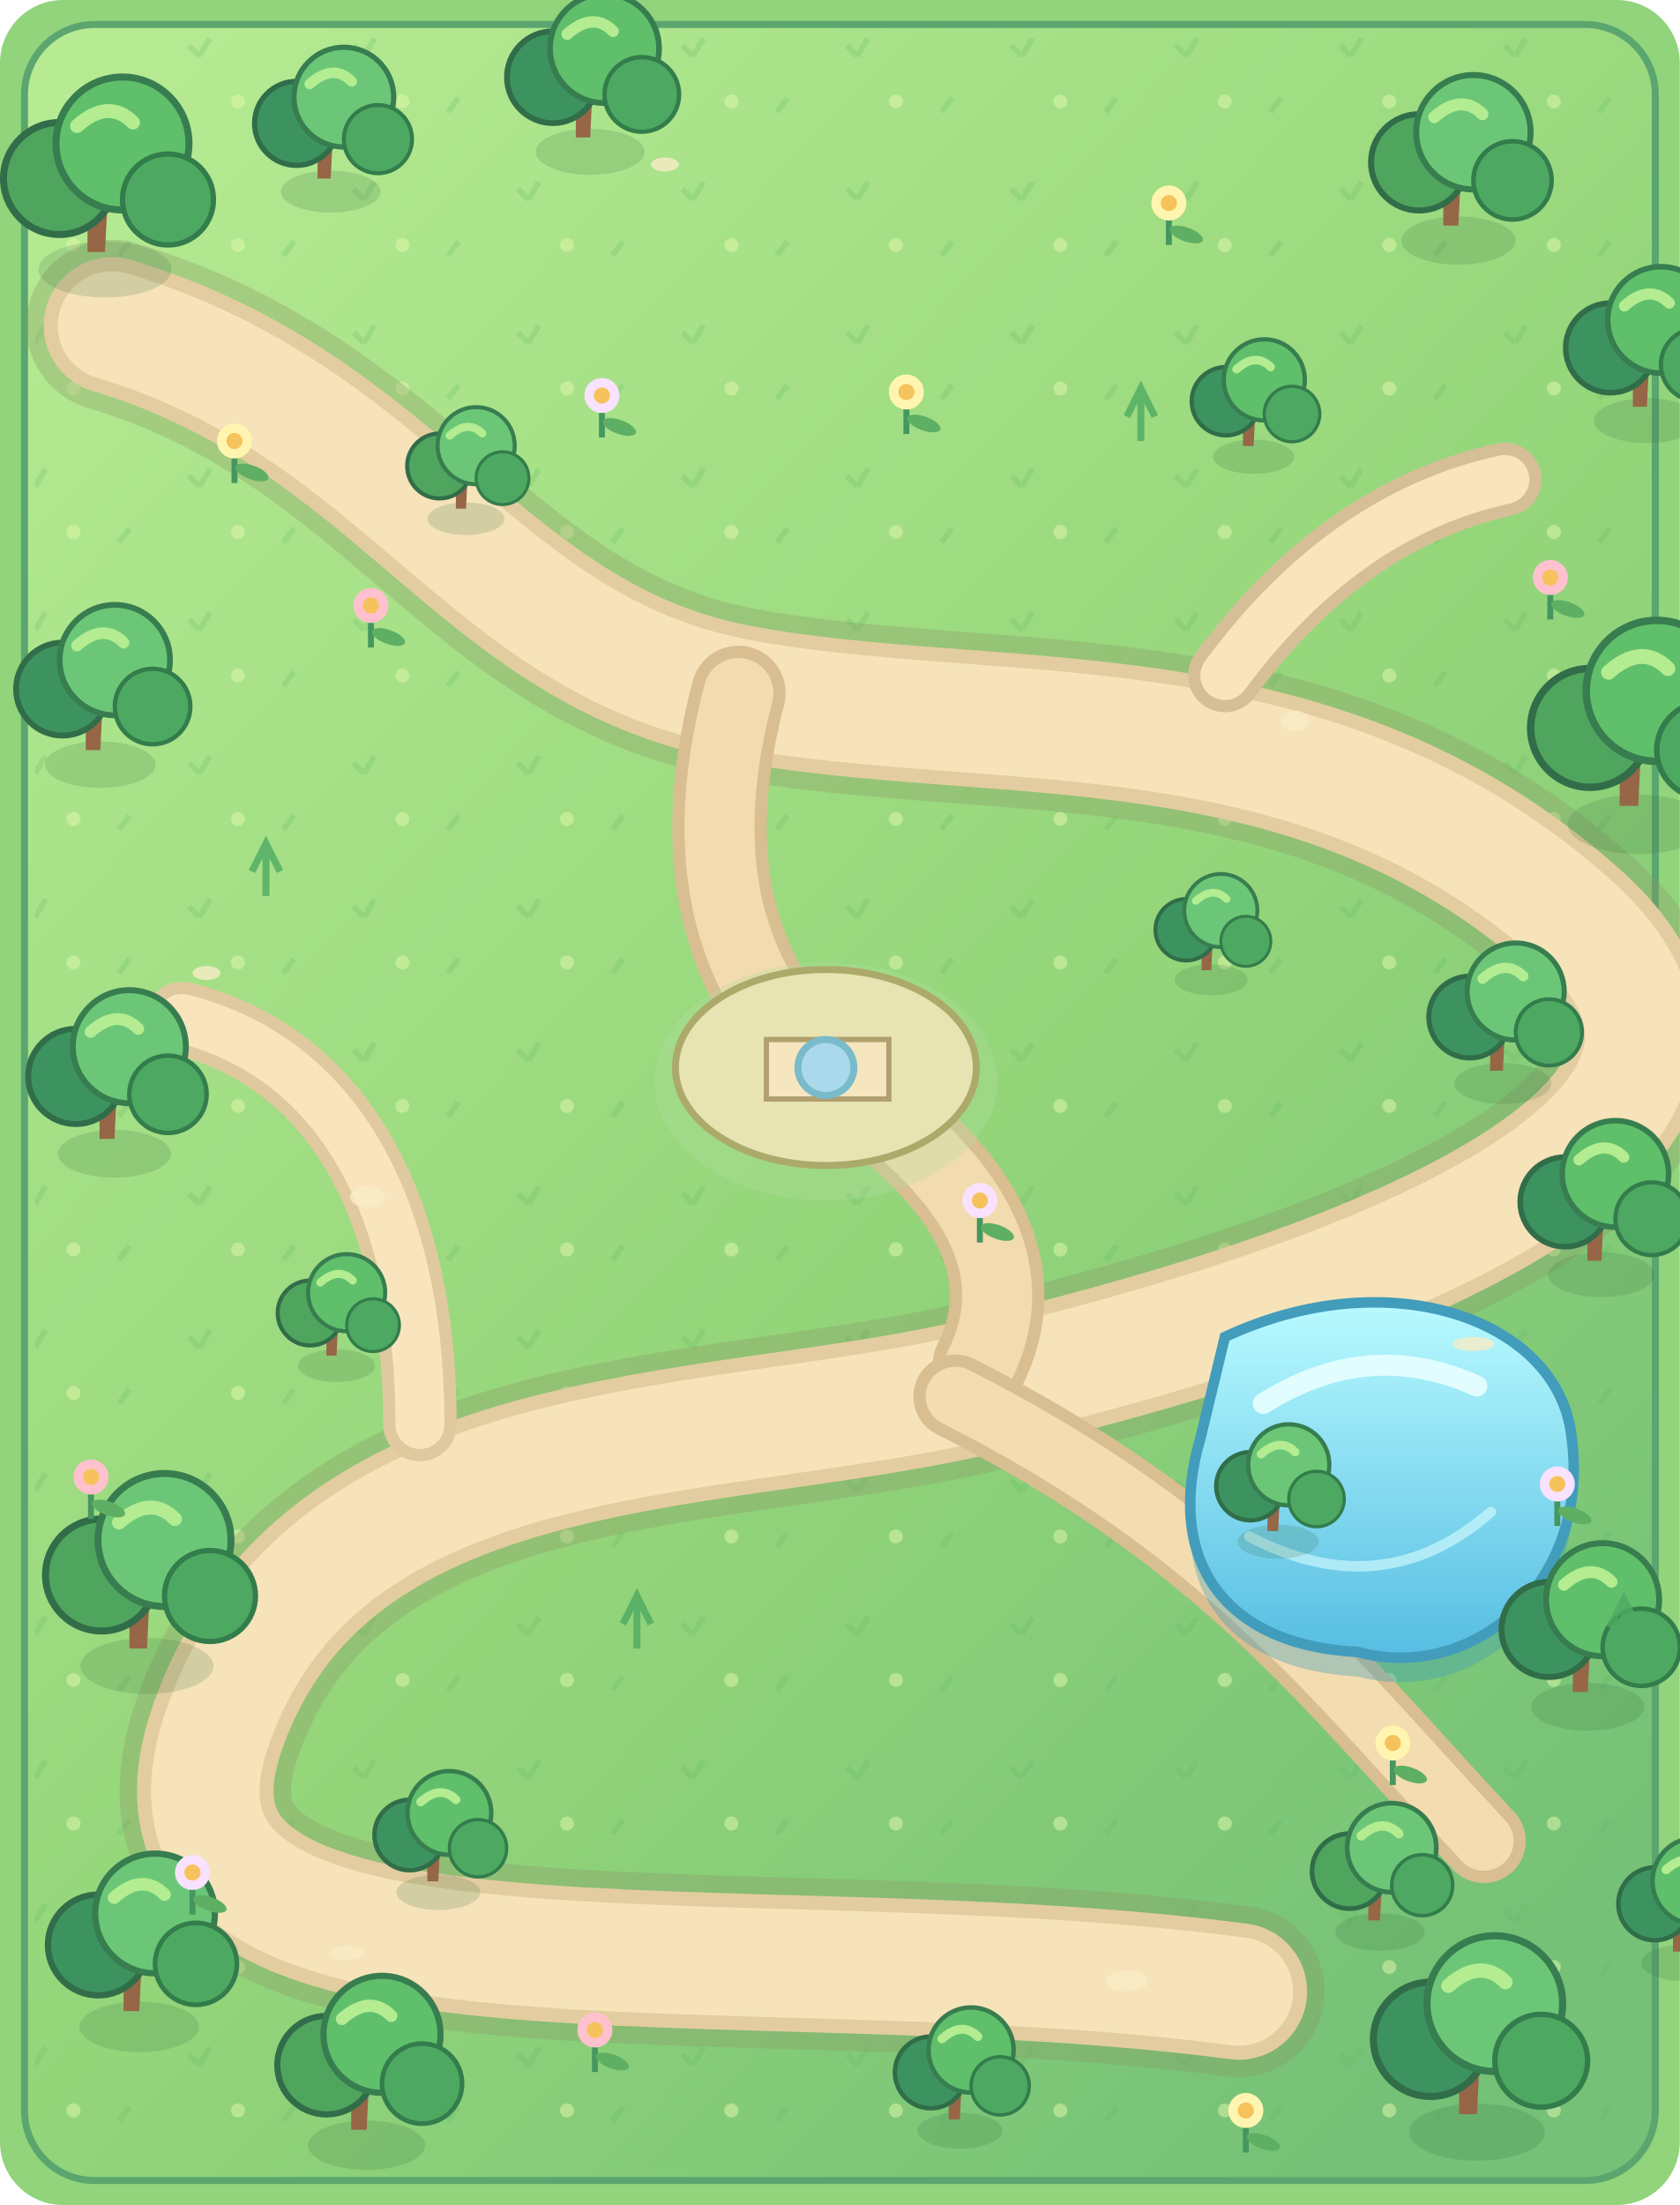
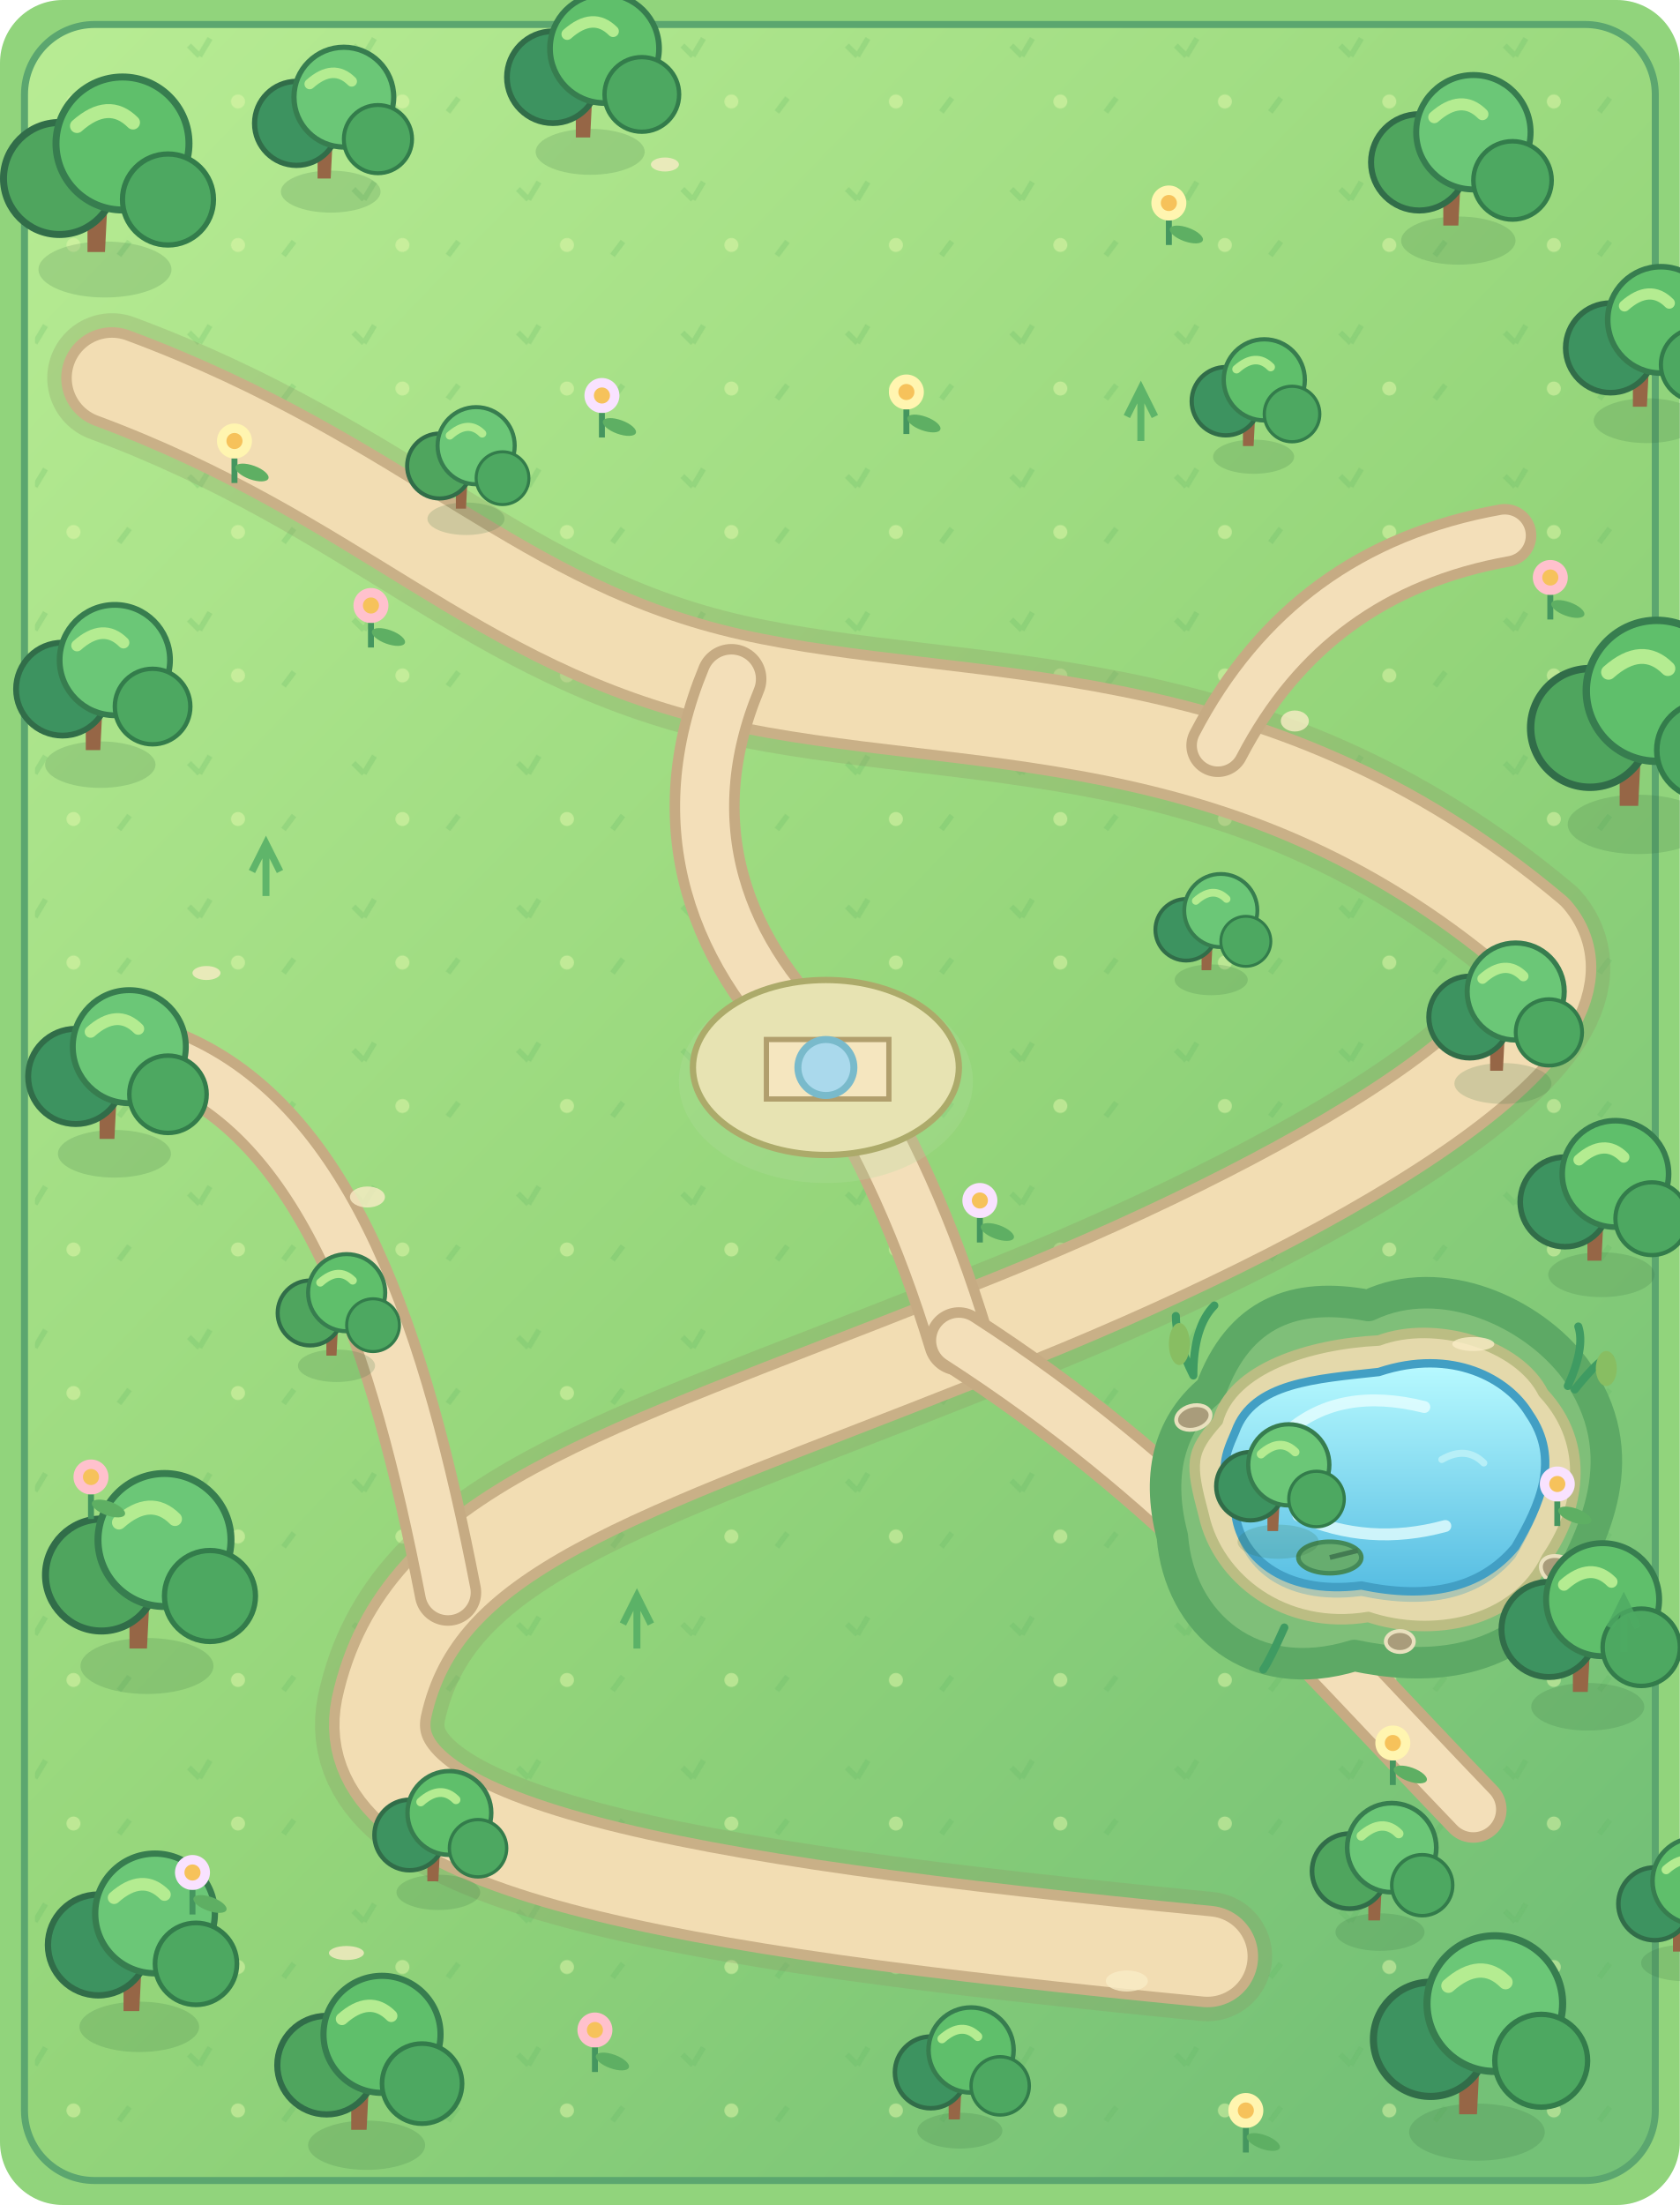
- <svg xmlns="http://www.w3.org/2000/svg" width="480" height="630" viewBox="0 0 480 630" role="img" aria-label="Bunte Comic-Stadtlandschaft mit kurvigen Wegen, Baeumen, Blumen und einem See">
+ <svg xmlns="http://www.w3.org/2000/svg" width="480" height="630" viewBox="0 0 480 630" role="img" aria-label="Comic-Stadtlandschaft mit schmalen Spazierwegen, Baeumen, Blumen und einem natuerlichen See">
  <defs>
    <linearGradient id="grass" x1="0" y1="0" x2=".8" y2="1">
      <stop offset="0" stop-color="#b8ec94" />
      <stop offset=".6" stop-color="#94d57a" />
      <stop offset="1" stop-color="#74c177" />
    </linearGradient>
    <linearGradient id="water" x1="0" y1="0" x2="0" y2="1">
      <stop stop-color="#b8faff" />
      <stop offset="1" stop-color="#56bde2" />
    </linearGradient>
    <pattern id="specks" width="47" height="41" patternUnits="userSpaceOnUse">
      <path d="M10 16 l3 -5 m-3 5 l-3 -3 M34 32 l3 -4" stroke="#62b565" stroke-width="1.6" opacity=".37" />
      <circle cx="21" cy="29" r="2" fill="#e0f7aa" opacity=".8" />
    </pattern>
  </defs>
  <rect width="480" height="630" rx="18" fill="#91d47c" />
  <rect x="7" y="7" width="466" height="616" rx="20" fill="url(#grass)" stroke="#5ba66f" stroke-width="2" />
  <rect x="10" y="10" width="460" height="610" rx="18" fill="url(#specks)" opacity=".65" />
  <g fill="none" stroke-linecap="round" stroke-linejoin="round">
-     <path d="M32 93 C115 118 137 184 211 198 S375 196 450 263 S352 380 276 397 S92 407 62 494 S210 550 354 569" stroke="#8b9364" stroke-width="49" opacity=".32" />
-     <path d="M32 93 C115 118 137 184 211 198 S375 196 450 263 S352 380 276 397 S92 407 62 494 S210 550 354 569" stroke="#e3cda0" stroke-width="39" />
-     <path d="M32 93 C115 118 137 184 211 198 S375 196 450 263 S352 380 276 397 S92 407 62 494 S210 550 354 569" stroke="#f6e3b9" stroke-width="31" />
-     <path d="M211 198 Q191 274 245 313 T280 390" stroke="#d8be91" stroke-width="27" />
-     <path d="M211 198 Q191 274 245 313 T280 390" stroke="#f2dbae" stroke-width="20" />
-     <path d="M273 399 C350 438 380 479 424 526" stroke="#d8be91" stroke-width="24" />
-     <path d="M273 399 C350 438 380 479 424 526" stroke="#f3dcaf" stroke-width="17" />
-     <path d="M120 407 C120 344 96 302 52 291" stroke="#e0c99f" stroke-width="21" />
-     <path d="M120 407 C120 344 96 302 52 291" stroke="#f8e5bd" stroke-width="14" />
-     <path d="M350 193 Q384 147 430 137" stroke="#d6bf97" stroke-width="21" />
-     <path d="M350 193 Q384 147 430 137" stroke="#f8e5bd" stroke-width="14" />
-   </g>
-   <path d="M350 382 C397 360 445 377 449 410 C455 452 421 481 388 472 C349 470 333 445 343 411Z" fill="#3a9cbb" opacity=".36" transform="translate(0 7)" />
-   <path d="M350 382 C397 360 445 377 449 410 C455 452 421 481 388 472 C349 470 333 445 343 411Z" fill="url(#water)" stroke="#429cbb" stroke-width="3" />
-   <path d="M361 401 Q391 382 422 396" stroke="#e8ffff" stroke-width="6" stroke-linecap="round" fill="none" opacity=".9" />
-   <path d="M357 439 Q395 459 426 432" stroke="#d9fdff" stroke-width="3" stroke-linecap="round" fill="none" opacity=".6" />
-   <ellipse cx="236" cy="309" rx="49" ry="34" fill="#b3dca0" opacity=".3" />
-   <ellipse cx="236" cy="305" rx="43" ry="28" fill="#e7e3b2" stroke="#acaa6a" stroke-width="2" />
+     <path d="M32 108 C110 137 142 179 209 194 S356 198 438 267 C462 295 363 349 274 383 C176 422 120 437 109 488 C101 528 191 544 345 559" stroke="#8c9465" stroke-width="37" opacity=".27" />
+     <path d="M32 108 C110 137 142 179 209 194 S356 198 438 267 C462 295 363 349 274 383 C176 422 120 437 109 488 C101 528 191 544 345 559" stroke="#c9b087" stroke-width="29" />
+     <path d="M32 108 C110 137 142 179 209 194 S356 198 438 267 C462 295 363 349 274 383 C176 422 120 437 109 488 C101 528 191 544 345 559" stroke="#f2ddb3" stroke-width="23" />
+     <path d="M209 194 C192 235 204 273 238 303 Q260 337 274 383" stroke="#c6ab83" stroke-width="20" />
+     <path d="M209 194 C192 235 204 273 238 303 Q260 337 274 383" stroke="#f3dfb9" stroke-width="14" />
+     <path d="M274 383 C336 423 371 465 421 517" stroke="#c6ab83" stroke-width="19" />
+     <path d="M274 383 C336 423 371 465 421 517" stroke="#f3dfb9" stroke-width="13" />
+     <path d="M128 455 C114 383 94 322 49 303" stroke="#c6ab83" stroke-width="19" />
+     <path d="M128 455 C114 383 94 322 49 303" stroke="#f3dfb9" stroke-width="13" />
+     <path d="M348 213 Q374 163 430 153" stroke="#c6ab83" stroke-width="18" />
+     <path d="M348 213 Q374 163 430 153" stroke="#f3dfb9" stroke-width="12" />
+   </g>
+   <g id="lake-shore">
+     <path d="M346 397 C354 375 370 369 391 373 C412 363 438 375 450 391 C468 416 455 439 446 456 C429 477 406 477 387 473 C358 482 337 464 335 439 C330 420 335 406 346 397Z" fill="#7fbf79" stroke="#5da965" stroke-width="9" stroke-linejoin="round" />
+     <path d="M348 406 C352 391 374 384 394 383 C410 377 434 384 441 398 C455 413 451 432 442 445 C433 464 409 468 391 462 C367 466 348 451 344 433 C340 418 340 415 348 406Z" fill="#e4d9ab" stroke="#bbbd83" stroke-width="3" stroke-linejoin="round" />
+     <path d="M353 409 C358 395 376 394 394 392 C415 385 431 394 437 404 C446 417 440 430 433 442 C423 454 408 457 389 453 C366 456 354 444 353 432 C349 420 349 418 353 409Z" fill="#429dbe" opacity=".33" transform="translate(0 3)" />
+     <path d="M353 409 C358 395 376 394 394 392 C415 385 431 394 437 404 C446 417 440 430 433 442 C423 454 408 457 389 453 C366 456 354 444 353 432 C349 420 349 418 353 409Z" fill="url(#water)" stroke="#429fc4" stroke-width="2.4" stroke-linejoin="round" />
+     <path d="M368 409 Q383 396 407 402 M371 433 Q391 442 413 436" fill="none" stroke="#e8ffff" stroke-width="3.4" stroke-linecap="round" opacity=".78" />
+     <path d="M412 417 q7 -4 12 1" fill="none" stroke="#b7eff7" stroke-width="2" stroke-linecap="round" />
+     <ellipse cx="380" cy="445" rx="9" ry="4.5" fill="#67ad6f" stroke="#448958" stroke-width="1.3" />
+     <path d="M380 445 l8 -2" stroke="#437b52" stroke-width="1.4" />
+     <g fill="#a99c7b" stroke="#e9e0be" stroke-width="1.1">
+       <ellipse cx="341" cy="405" rx="5" ry="3.4" transform="rotate(-15 341 405)" />
+       <ellipse cx="446" cy="449" rx="6" ry="4" transform="rotate(25 446 449)" />
+       <ellipse cx="400" cy="469" rx="4" ry="3" />
+     </g>
+     <g stroke="#3f9b62" stroke-width="2.3" stroke-linecap="round" fill="none">
+       <path d="M341 393 q-5 -10 -5 -17 M341 393 q0 -14 6 -20 M448 396 q5 -11 3 -17 M450 397 q8 -10 10 -9 M367 465 q-4 9 -6 12" />
+     </g>
+     <g fill="#88be62">
+       <ellipse cx="337" cy="384" rx="3" ry="6" />
+       <ellipse cx="459" cy="391" rx="3" ry="5" />
+     </g>
+   </g>
+   <ellipse cx="236" cy="309" rx="42" ry="29" fill="#b3dca0" opacity=".26" />
+   <ellipse cx="236" cy="305" rx="38" ry="25" fill="#e7e3b2" stroke="#acaa6a" stroke-width="1.8" />
  <path d="M219 297 h35 v17 h-35Z" fill="#f5e6bf" stroke="#b19f6d" stroke-width="1.5" />
  <circle cx="236" cy="305" r="8" fill="#aad9ec" stroke="#79bacb" stroke-width="2" />
  <g transform="translate(28 68) scale(1)">
    <ellipse cy="9" cx="2" rx="19" ry="8" fill="#306a3e" opacity=".18" />
    <path d="M -3 4 L 2 4 L 3 -16 L -3 -16Z" fill="#966646" />
    <circle cx="-11" cy="-17" r="16" fill="#4fa55e" stroke="#316d49" stroke-width="2" />
    <circle cx="7" cy="-27" r="19" fill="#5fbf6b" stroke="#377d4f" stroke-width="2" />
    <circle cx="20" cy="-11" r="13" fill="#4da861" stroke="#337c4b" stroke-width="1.5" />
    <path d="M -6 -32 Q 3 -40 10 -33" fill="none" stroke="#b4ec91" stroke-width="4" stroke-linecap="round" />
  </g>
  <g transform="translate(93 48) scale(0.75)">
    <ellipse cy="9" cx="2" rx="19" ry="8" fill="#306a3e" opacity=".18" />
    <path d="M -3 4 L 2 4 L 3 -16 L -3 -16Z" fill="#966646" />
    <circle cx="-11" cy="-17" r="16" fill="#3d9360" stroke="#316d49" stroke-width="2" />
    <circle cx="7" cy="-27" r="19" fill="#6bc777" stroke="#377d4f" stroke-width="2" />
    <circle cx="20" cy="-11" r="13" fill="#4da861" stroke="#337c4b" stroke-width="1.5" />
    <path d="M -6 -32 Q 3 -40 10 -33" fill="none" stroke="#b4ec91" stroke-width="4" stroke-linecap="round" />
  </g>
  <g transform="translate(167 36) scale(0.82)">
    <ellipse cy="9" cx="2" rx="19" ry="8" fill="#306a3e" opacity=".18" />
    <path d="M -3 4 L 2 4 L 3 -16 L -3 -16Z" fill="#966646" />
    <circle cx="-11" cy="-17" r="16" fill="#3d9360" stroke="#316d49" stroke-width="2" />
    <circle cx="7" cy="-27" r="19" fill="#5fbf6b" stroke="#377d4f" stroke-width="2" />
    <circle cx="20" cy="-11" r="13" fill="#4da861" stroke="#337c4b" stroke-width="1.5" />
    <path d="M -6 -32 Q 3 -40 10 -33" fill="none" stroke="#b4ec91" stroke-width="4" stroke-linecap="round" />
  </g>
  <g transform="translate(415 61) scale(0.86)">
    <ellipse cy="9" cx="2" rx="19" ry="8" fill="#306a3e" opacity=".18" />
    <path d="M -3 4 L 2 4 L 3 -16 L -3 -16Z" fill="#966646" />
    <circle cx="-11" cy="-17" r="16" fill="#4fa55e" stroke="#316d49" stroke-width="2" />
    <circle cx="7" cy="-27" r="19" fill="#6bc777" stroke="#377d4f" stroke-width="2" />
    <circle cx="20" cy="-11" r="13" fill="#4da861" stroke="#337c4b" stroke-width="1.5" />
    <path d="M -6 -32 Q 3 -40 10 -33" fill="none" stroke="#b4ec91" stroke-width="4" stroke-linecap="round" />
  </g>
  <g transform="translate(469 113) scale(0.8)">
    <ellipse cy="9" cx="2" rx="19" ry="8" fill="#306a3e" opacity=".18" />
    <path d="M -3 4 L 2 4 L 3 -16 L -3 -16Z" fill="#966646" />
    <circle cx="-11" cy="-17" r="16" fill="#3d9360" stroke="#316d49" stroke-width="2" />
    <circle cx="7" cy="-27" r="19" fill="#5fbf6b" stroke="#377d4f" stroke-width="2" />
    <circle cx="20" cy="-11" r="13" fill="#4da861" stroke="#337c4b" stroke-width="1.5" />
    <path d="M -6 -32 Q 3 -40 10 -33" fill="none" stroke="#b4ec91" stroke-width="4" stroke-linecap="round" />
  </g>
  <g transform="translate(27 211) scale(0.83)">
    <ellipse cy="9" cx="2" rx="19" ry="8" fill="#306a3e" opacity=".18" />
    <path d="M -3 4 L 2 4 L 3 -16 L -3 -16Z" fill="#966646" />
    <circle cx="-11" cy="-17" r="16" fill="#3d9360" stroke="#316d49" stroke-width="2" />
    <circle cx="7" cy="-27" r="19" fill="#6bc777" stroke="#377d4f" stroke-width="2" />
    <circle cx="20" cy="-11" r="13" fill="#4da861" stroke="#337c4b" stroke-width="1.5" />
    <path d="M -6 -32 Q 3 -40 10 -33" fill="none" stroke="#b4ec91" stroke-width="4" stroke-linecap="round" />
  </g>
  <g transform="translate(466 226) scale(1.06)">
    <ellipse cy="9" cx="2" rx="19" ry="8" fill="#306a3e" opacity=".18" />
    <path d="M -3 4 L 2 4 L 3 -16 L -3 -16Z" fill="#966646" />
    <circle cx="-11" cy="-17" r="16" fill="#4fa55e" stroke="#316d49" stroke-width="2" />
    <circle cx="7" cy="-27" r="19" fill="#5fbf6b" stroke="#377d4f" stroke-width="2" />
    <circle cx="20" cy="-11" r="13" fill="#4da861" stroke="#337c4b" stroke-width="1.5" />
    <path d="M -6 -32 Q 3 -40 10 -33" fill="none" stroke="#b4ec91" stroke-width="4" stroke-linecap="round" />
  </g>
  <g transform="translate(31 322) scale(0.85)">
    <ellipse cy="9" cx="2" rx="19" ry="8" fill="#306a3e" opacity=".18" />
    <path d="M -3 4 L 2 4 L 3 -16 L -3 -16Z" fill="#966646" />
    <circle cx="-11" cy="-17" r="16" fill="#3d9360" stroke="#316d49" stroke-width="2" />
    <circle cx="7" cy="-27" r="19" fill="#6bc777" stroke="#377d4f" stroke-width="2" />
    <circle cx="20" cy="-11" r="13" fill="#4da861" stroke="#337c4b" stroke-width="1.5" />
    <path d="M -6 -32 Q 3 -40 10 -33" fill="none" stroke="#b4ec91" stroke-width="4" stroke-linecap="round" />
  </g>
  <g transform="translate(456 357) scale(0.8)">
    <ellipse cy="9" cx="2" rx="19" ry="8" fill="#306a3e" opacity=".18" />
    <path d="M -3 4 L 2 4 L 3 -16 L -3 -16Z" fill="#966646" />
    <circle cx="-11" cy="-17" r="16" fill="#3d9360" stroke="#316d49" stroke-width="2" />
    <circle cx="7" cy="-27" r="19" fill="#5fbf6b" stroke="#377d4f" stroke-width="2" />
    <circle cx="20" cy="-11" r="13" fill="#4da861" stroke="#337c4b" stroke-width="1.5" />
    <path d="M -6 -32 Q 3 -40 10 -33" fill="none" stroke="#b4ec91" stroke-width="4" stroke-linecap="round" />
  </g>
  <g transform="translate(40 467) scale(1)">
    <ellipse cy="9" cx="2" rx="19" ry="8" fill="#306a3e" opacity=".18" />
    <path d="M -3 4 L 2 4 L 3 -16 L -3 -16Z" fill="#966646" />
    <circle cx="-11" cy="-17" r="16" fill="#4fa55e" stroke="#316d49" stroke-width="2" />
    <circle cx="7" cy="-27" r="19" fill="#6bc777" stroke="#377d4f" stroke-width="2" />
    <circle cx="20" cy="-11" r="13" fill="#4da861" stroke="#337c4b" stroke-width="1.5" />
    <path d="M -6 -32 Q 3 -40 10 -33" fill="none" stroke="#b4ec91" stroke-width="4" stroke-linecap="round" />
  </g>
  <g transform="translate(452 480) scale(0.85)">
    <ellipse cy="9" cx="2" rx="19" ry="8" fill="#306a3e" opacity=".18" />
    <path d="M -3 4 L 2 4 L 3 -16 L -3 -16Z" fill="#966646" />
    <circle cx="-11" cy="-17" r="16" fill="#3d9360" stroke="#316d49" stroke-width="2" />
    <circle cx="7" cy="-27" r="19" fill="#5fbf6b" stroke="#377d4f" stroke-width="2" />
    <circle cx="20" cy="-11" r="13" fill="#4da861" stroke="#337c4b" stroke-width="1.5" />
    <path d="M -6 -32 Q 3 -40 10 -33" fill="none" stroke="#b4ec91" stroke-width="4" stroke-linecap="round" />
  </g>
  <g transform="translate(38 571) scale(0.9)">
    <ellipse cy="9" cx="2" rx="19" ry="8" fill="#306a3e" opacity=".18" />
    <path d="M -3 4 L 2 4 L 3 -16 L -3 -16Z" fill="#966646" />
    <circle cx="-11" cy="-17" r="16" fill="#3d9360" stroke="#316d49" stroke-width="2" />
    <circle cx="7" cy="-27" r="19" fill="#6bc777" stroke="#377d4f" stroke-width="2" />
    <circle cx="20" cy="-11" r="13" fill="#4da861" stroke="#337c4b" stroke-width="1.5" />
    <path d="M -6 -32 Q 3 -40 10 -33" fill="none" stroke="#b4ec91" stroke-width="4" stroke-linecap="round" />
  </g>
  <g transform="translate(103 605) scale(0.88)">
    <ellipse cy="9" cx="2" rx="19" ry="8" fill="#306a3e" opacity=".18" />
    <path d="M -3 4 L 2 4 L 3 -16 L -3 -16Z" fill="#966646" />
    <circle cx="-11" cy="-17" r="16" fill="#4fa55e" stroke="#316d49" stroke-width="2" />
    <circle cx="7" cy="-27" r="19" fill="#5fbf6b" stroke="#377d4f" stroke-width="2" />
    <circle cx="20" cy="-11" r="13" fill="#4da861" stroke="#337c4b" stroke-width="1.5" />
    <path d="M -6 -32 Q 3 -40 10 -33" fill="none" stroke="#b4ec91" stroke-width="4" stroke-linecap="round" />
  </g>
  <g transform="translate(420 600) scale(1.02)">
    <ellipse cy="9" cx="2" rx="19" ry="8" fill="#306a3e" opacity=".18" />
    <path d="M -3 4 L 2 4 L 3 -16 L -3 -16Z" fill="#966646" />
    <circle cx="-11" cy="-17" r="16" fill="#3d9360" stroke="#316d49" stroke-width="2" />
    <circle cx="7" cy="-27" r="19" fill="#6bc777" stroke="#377d4f" stroke-width="2" />
    <circle cx="20" cy="-11" r="13" fill="#4da861" stroke="#337c4b" stroke-width="1.5" />
    <path d="M -6 -32 Q 3 -40 10 -33" fill="none" stroke="#b4ec91" stroke-width="4" stroke-linecap="round" />
  </g>
  <g transform="translate(480 555) scale(0.65)">
    <ellipse cy="9" cx="2" rx="19" ry="8" fill="#306a3e" opacity=".18" />
    <path d="M -3 4 L 2 4 L 3 -16 L -3 -16Z" fill="#966646" />
    <circle cx="-11" cy="-17" r="16" fill="#3d9360" stroke="#316d49" stroke-width="2" />
    <circle cx="7" cy="-27" r="19" fill="#5fbf6b" stroke="#377d4f" stroke-width="2" />
    <circle cx="20" cy="-11" r="13" fill="#4da861" stroke="#337c4b" stroke-width="1.5" />
    <path d="M -6 -32 Q 3 -40 10 -33" fill="none" stroke="#b4ec91" stroke-width="4" stroke-linecap="round" />
  </g>
  <g transform="translate(132 143) scale(0.58)">
    <ellipse cy="9" cx="2" rx="19" ry="8" fill="#306a3e" opacity=".18" />
    <path d="M -3 4 L 2 4 L 3 -16 L -3 -16Z" fill="#966646" />
    <circle cx="-11" cy="-17" r="16" fill="#4fa55e" stroke="#316d49" stroke-width="2" />
    <circle cx="7" cy="-27" r="19" fill="#6bc777" stroke="#377d4f" stroke-width="2" />
    <circle cx="20" cy="-11" r="13" fill="#4da861" stroke="#337c4b" stroke-width="1.5" />
    <path d="M -6 -32 Q 3 -40 10 -33" fill="none" stroke="#b4ec91" stroke-width="4" stroke-linecap="round" />
  </g>
  <g transform="translate(357 125) scale(0.61)">
    <ellipse cy="9" cx="2" rx="19" ry="8" fill="#306a3e" opacity=".18" />
    <path d="M -3 4 L 2 4 L 3 -16 L -3 -16Z" fill="#966646" />
    <circle cx="-11" cy="-17" r="16" fill="#3d9360" stroke="#316d49" stroke-width="2" />
    <circle cx="7" cy="-27" r="19" fill="#5fbf6b" stroke="#377d4f" stroke-width="2" />
    <circle cx="20" cy="-11" r="13" fill="#4da861" stroke="#337c4b" stroke-width="1.5" />
    <path d="M -6 -32 Q 3 -40 10 -33" fill="none" stroke="#b4ec91" stroke-width="4" stroke-linecap="round" />
  </g>
  <g transform="translate(428 303) scale(0.73)">
    <ellipse cy="9" cx="2" rx="19" ry="8" fill="#306a3e" opacity=".18" />
    <path d="M -3 4 L 2 4 L 3 -16 L -3 -16Z" fill="#966646" />
    <circle cx="-11" cy="-17" r="16" fill="#3d9360" stroke="#316d49" stroke-width="2" />
    <circle cx="7" cy="-27" r="19" fill="#6bc777" stroke="#377d4f" stroke-width="2" />
    <circle cx="20" cy="-11" r="13" fill="#4da861" stroke="#337c4b" stroke-width="1.5" />
    <path d="M -6 -32 Q 3 -40 10 -33" fill="none" stroke="#b4ec91" stroke-width="4" stroke-linecap="round" />
  </g>
  <g transform="translate(95 385) scale(0.58)">
    <ellipse cy="9" cx="2" rx="19" ry="8" fill="#306a3e" opacity=".18" />
    <path d="M -3 4 L 2 4 L 3 -16 L -3 -16Z" fill="#966646" />
    <circle cx="-11" cy="-17" r="16" fill="#4fa55e" stroke="#316d49" stroke-width="2" />
    <circle cx="7" cy="-27" r="19" fill="#5fbf6b" stroke="#377d4f" stroke-width="2" />
    <circle cx="20" cy="-11" r="13" fill="#4da861" stroke="#337c4b" stroke-width="1.5" />
    <path d="M -6 -32 Q 3 -40 10 -33" fill="none" stroke="#b4ec91" stroke-width="4" stroke-linecap="round" />
  </g>
  <g transform="translate(364 435) scale(0.61)">
    <ellipse cy="9" cx="2" rx="19" ry="8" fill="#306a3e" opacity=".18" />
    <path d="M -3 4 L 2 4 L 3 -16 L -3 -16Z" fill="#966646" />
    <circle cx="-11" cy="-17" r="16" fill="#3d9360" stroke="#316d49" stroke-width="2" />
    <circle cx="7" cy="-27" r="19" fill="#6bc777" stroke="#377d4f" stroke-width="2" />
    <circle cx="20" cy="-11" r="13" fill="#4da861" stroke="#337c4b" stroke-width="1.5" />
    <path d="M -6 -32 Q 3 -40 10 -33" fill="none" stroke="#b4ec91" stroke-width="4" stroke-linecap="round" />
  </g>
  <g transform="translate(124 535) scale(0.63)">
    <ellipse cy="9" cx="2" rx="19" ry="8" fill="#306a3e" opacity=".18" />
    <path d="M -3 4 L 2 4 L 3 -16 L -3 -16Z" fill="#966646" />
    <circle cx="-11" cy="-17" r="16" fill="#3d9360" stroke="#316d49" stroke-width="2" />
    <circle cx="7" cy="-27" r="19" fill="#5fbf6b" stroke="#377d4f" stroke-width="2" />
    <circle cx="20" cy="-11" r="13" fill="#4da861" stroke="#337c4b" stroke-width="1.5" />
    <path d="M -6 -32 Q 3 -40 10 -33" fill="none" stroke="#b4ec91" stroke-width="4" stroke-linecap="round" />
  </g>
  <g transform="translate(393 546) scale(0.67)">
    <ellipse cy="9" cx="2" rx="19" ry="8" fill="#306a3e" opacity=".18" />
    <path d="M -3 4 L 2 4 L 3 -16 L -3 -16Z" fill="#966646" />
    <circle cx="-11" cy="-17" r="16" fill="#4fa55e" stroke="#316d49" stroke-width="2" />
    <circle cx="7" cy="-27" r="19" fill="#6bc777" stroke="#377d4f" stroke-width="2" />
    <circle cx="20" cy="-11" r="13" fill="#4da861" stroke="#337c4b" stroke-width="1.5" />
    <path d="M -6 -32 Q 3 -40 10 -33" fill="none" stroke="#b4ec91" stroke-width="4" stroke-linecap="round" />
  </g>
  <g transform="translate(273 603) scale(0.64)">
    <ellipse cy="9" cx="2" rx="19" ry="8" fill="#306a3e" opacity=".18" />
    <path d="M -3 4 L 2 4 L 3 -16 L -3 -16Z" fill="#966646" />
    <circle cx="-11" cy="-17" r="16" fill="#3d9360" stroke="#316d49" stroke-width="2" />
    <circle cx="7" cy="-27" r="19" fill="#5fbf6b" stroke="#377d4f" stroke-width="2" />
    <circle cx="20" cy="-11" r="13" fill="#4da861" stroke="#337c4b" stroke-width="1.5" />
    <path d="M -6 -32 Q 3 -40 10 -33" fill="none" stroke="#b4ec91" stroke-width="4" stroke-linecap="round" />
  </g>
  <g transform="translate(345 275) scale(0.55)">
    <ellipse cy="9" cx="2" rx="19" ry="8" fill="#306a3e" opacity=".18" />
    <path d="M -3 4 L 2 4 L 3 -16 L -3 -16Z" fill="#966646" />
    <circle cx="-11" cy="-17" r="16" fill="#3d9360" stroke="#316d49" stroke-width="2" />
    <circle cx="7" cy="-27" r="19" fill="#6bc777" stroke="#377d4f" stroke-width="2" />
    <circle cx="20" cy="-11" r="13" fill="#4da861" stroke="#337c4b" stroke-width="1.5" />
    <path d="M -6 -32 Q 3 -40 10 -33" fill="none" stroke="#b4ec91" stroke-width="4" stroke-linecap="round" />
  </g>
  <g transform="translate(67 126)">
    <circle r="5" fill="#fff5b0" />
    <circle r="2.3" fill="#f6c25b" />
    <path d="M 0 5 v7" stroke="#45965f" stroke-width="1.7" />
    <ellipse cx="5" cy="9" rx="5" ry="2" fill="#5eaf63" transform="rotate(20 5 9)" />
  </g>
  <g transform="translate(106 173)">
    <circle r="5" fill="#ffc1cd" />
    <circle r="2.3" fill="#f6c25b" />
    <path d="M 0 5 v7" stroke="#45965f" stroke-width="1.7" />
    <ellipse cx="5" cy="9" rx="5" ry="2" fill="#5eaf63" transform="rotate(20 5 9)" />
  </g>
  <g transform="translate(172 113)">
    <circle r="5" fill="#f9e2ff" />
    <circle r="2.3" fill="#f6c25b" />
    <path d="M 0 5 v7" stroke="#45965f" stroke-width="1.7" />
    <ellipse cx="5" cy="9" rx="5" ry="2" fill="#5eaf63" transform="rotate(20 5 9)" />
  </g>
  <g transform="translate(334 58)">
    <circle r="5" fill="#fff5b0" />
    <circle r="2.3" fill="#f6c25b" />
    <path d="M 0 5 v7" stroke="#45965f" stroke-width="1.7" />
    <ellipse cx="5" cy="9" rx="5" ry="2" fill="#5eaf63" transform="rotate(20 5 9)" />
  </g>
  <g transform="translate(443 165)">
    <circle r="5" fill="#ffc1cd" />
    <circle r="2.3" fill="#f6c25b" />
    <path d="M 0 5 v7" stroke="#45965f" stroke-width="1.7" />
    <ellipse cx="5" cy="9" rx="5" ry="2" fill="#5eaf63" transform="rotate(20 5 9)" />
  </g>
  <g transform="translate(445 424)">
    <circle r="5" fill="#f9e2ff" />
    <circle r="2.3" fill="#f6c25b" />
    <path d="M 0 5 v7" stroke="#45965f" stroke-width="1.7" />
    <ellipse cx="5" cy="9" rx="5" ry="2" fill="#5eaf63" transform="rotate(20 5 9)" />
  </g>
  <g transform="translate(398 498)">
    <circle r="5" fill="#fff5b0" />
    <circle r="2.3" fill="#f6c25b" />
    <path d="M 0 5 v7" stroke="#45965f" stroke-width="1.7" />
    <ellipse cx="5" cy="9" rx="5" ry="2" fill="#5eaf63" transform="rotate(20 5 9)" />
  </g>
  <g transform="translate(170 580)">
    <circle r="5" fill="#ffc1cd" />
    <circle r="2.3" fill="#f6c25b" />
    <path d="M 0 5 v7" stroke="#45965f" stroke-width="1.7" />
    <ellipse cx="5" cy="9" rx="5" ry="2" fill="#5eaf63" transform="rotate(20 5 9)" />
  </g>
  <g transform="translate(55 535)">
    <circle r="5" fill="#f9e2ff" />
    <circle r="2.3" fill="#f6c25b" />
    <path d="M 0 5 v7" stroke="#45965f" stroke-width="1.7" />
    <ellipse cx="5" cy="9" rx="5" ry="2" fill="#5eaf63" transform="rotate(20 5 9)" />
  </g>
  <g transform="translate(356 603)">
    <circle r="5" fill="#fff5b0" />
    <circle r="2.3" fill="#f6c25b" />
    <path d="M 0 5 v7" stroke="#45965f" stroke-width="1.7" />
    <ellipse cx="5" cy="9" rx="5" ry="2" fill="#5eaf63" transform="rotate(20 5 9)" />
  </g>
  <g transform="translate(26 422)">
    <circle r="5" fill="#ffc1cd" />
    <circle r="2.3" fill="#f6c25b" />
    <path d="M 0 5 v7" stroke="#45965f" stroke-width="1.7" />
    <ellipse cx="5" cy="9" rx="5" ry="2" fill="#5eaf63" transform="rotate(20 5 9)" />
  </g>
  <g transform="translate(280 343)">
    <circle r="5" fill="#f9e2ff" />
    <circle r="2.3" fill="#f6c25b" />
    <path d="M 0 5 v7" stroke="#45965f" stroke-width="1.7" />
    <ellipse cx="5" cy="9" rx="5" ry="2" fill="#5eaf63" transform="rotate(20 5 9)" />
  </g>
  <g transform="translate(259 112)">
    <circle r="5" fill="#fff5b0" />
    <circle r="2.3" fill="#f6c25b" />
    <path d="M 0 5 v7" stroke="#45965f" stroke-width="1.7" />
    <ellipse cx="5" cy="9" rx="5" ry="2" fill="#5eaf63" transform="rotate(20 5 9)" />
  </g>
  <ellipse cx="59" cy="278" rx="4" ry="2" fill="#f9ecc6" opacity=".8" />
  <ellipse cx="105" cy="342" rx="5" ry="3" fill="#f9ecc6" opacity=".8" />
  <ellipse cx="421" cy="384" rx="6" ry="2" fill="#f9ecc6" opacity=".8" />
  <ellipse cx="370" cy="206" rx="4" ry="3" fill="#f9ecc6" opacity=".8" />
  <ellipse cx="99" cy="558" rx="5" ry="2" fill="#f9ecc6" opacity=".8" />
  <ellipse cx="322" cy="566" rx="6" ry="3" fill="#f9ecc6" opacity=".8" />
  <ellipse cx="190" cy="47" rx="4" ry="2" fill="#f9ecc6" opacity=".8" />
  <g fill="#4eaa63" opacity=".8">
    <path d="M72 249l4-8 4 8m-4-8v15 M460 465l4-8 4 8m-4-8v15 M178 464l4-8 4 8m-4-8v15 M322 119l4-8 4 8m-4-8v15" stroke="#4eaa63" stroke-width="2" fill="none" />
  </g>
</svg>
